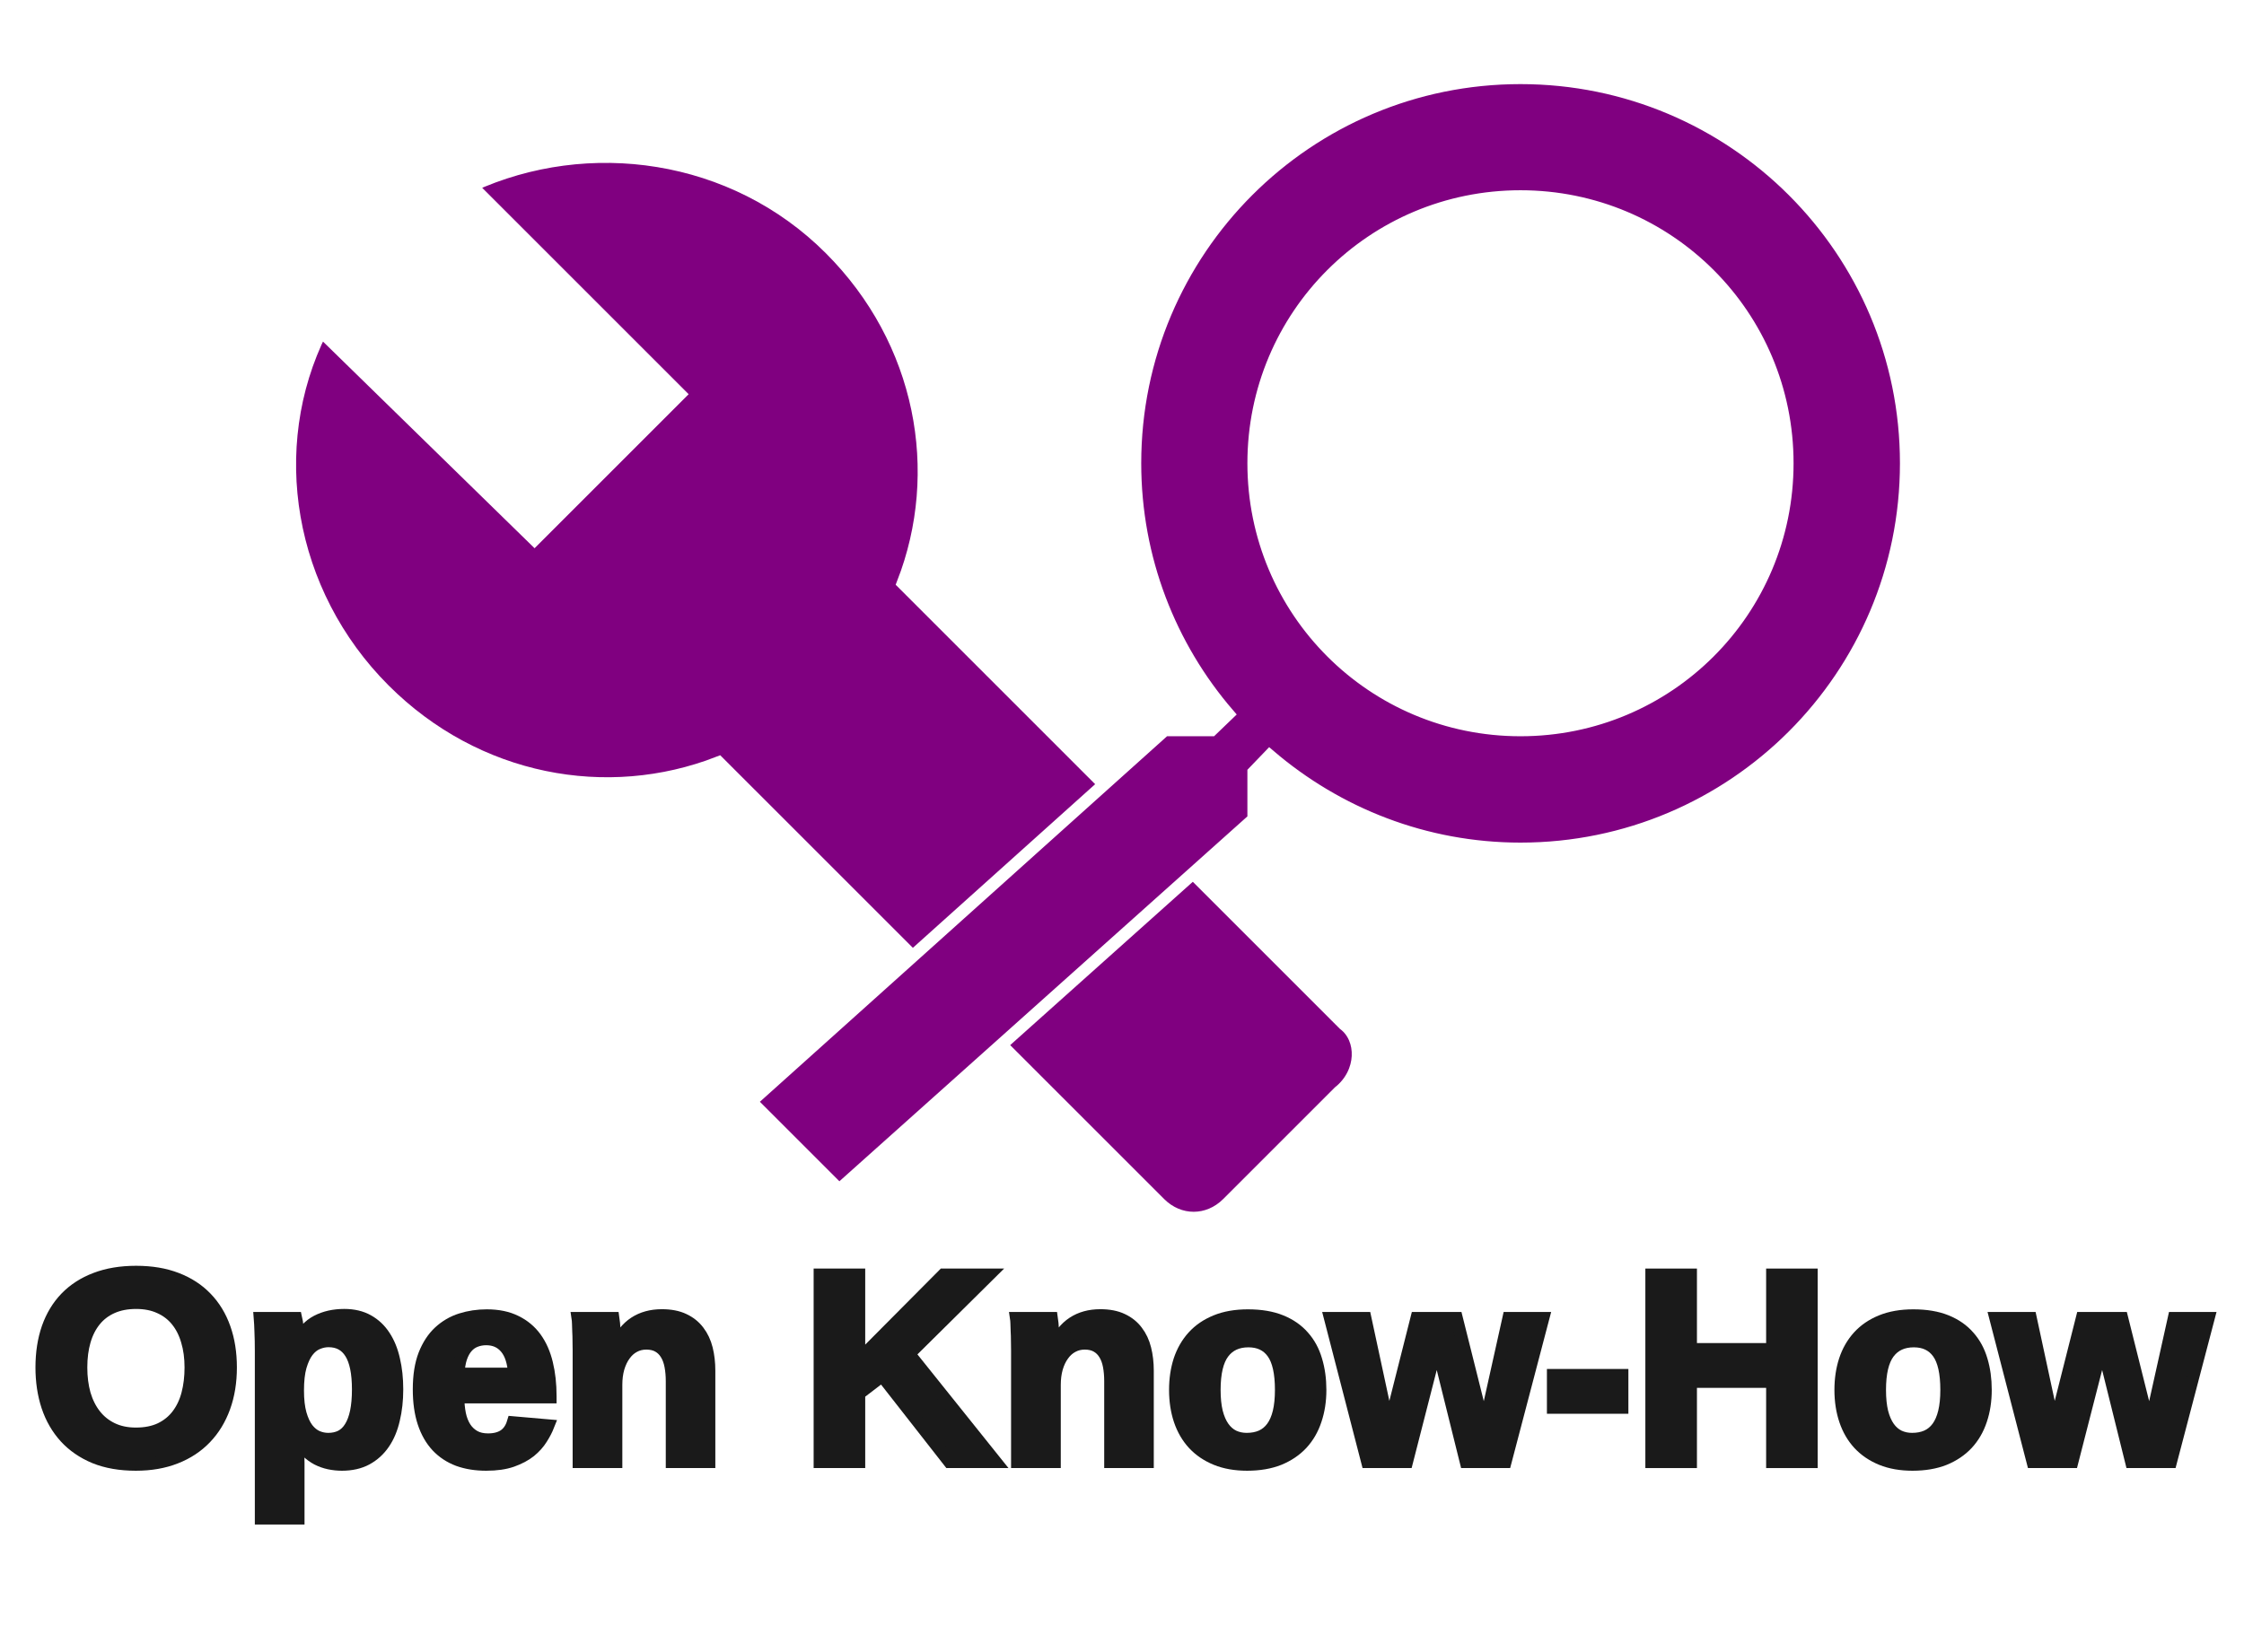
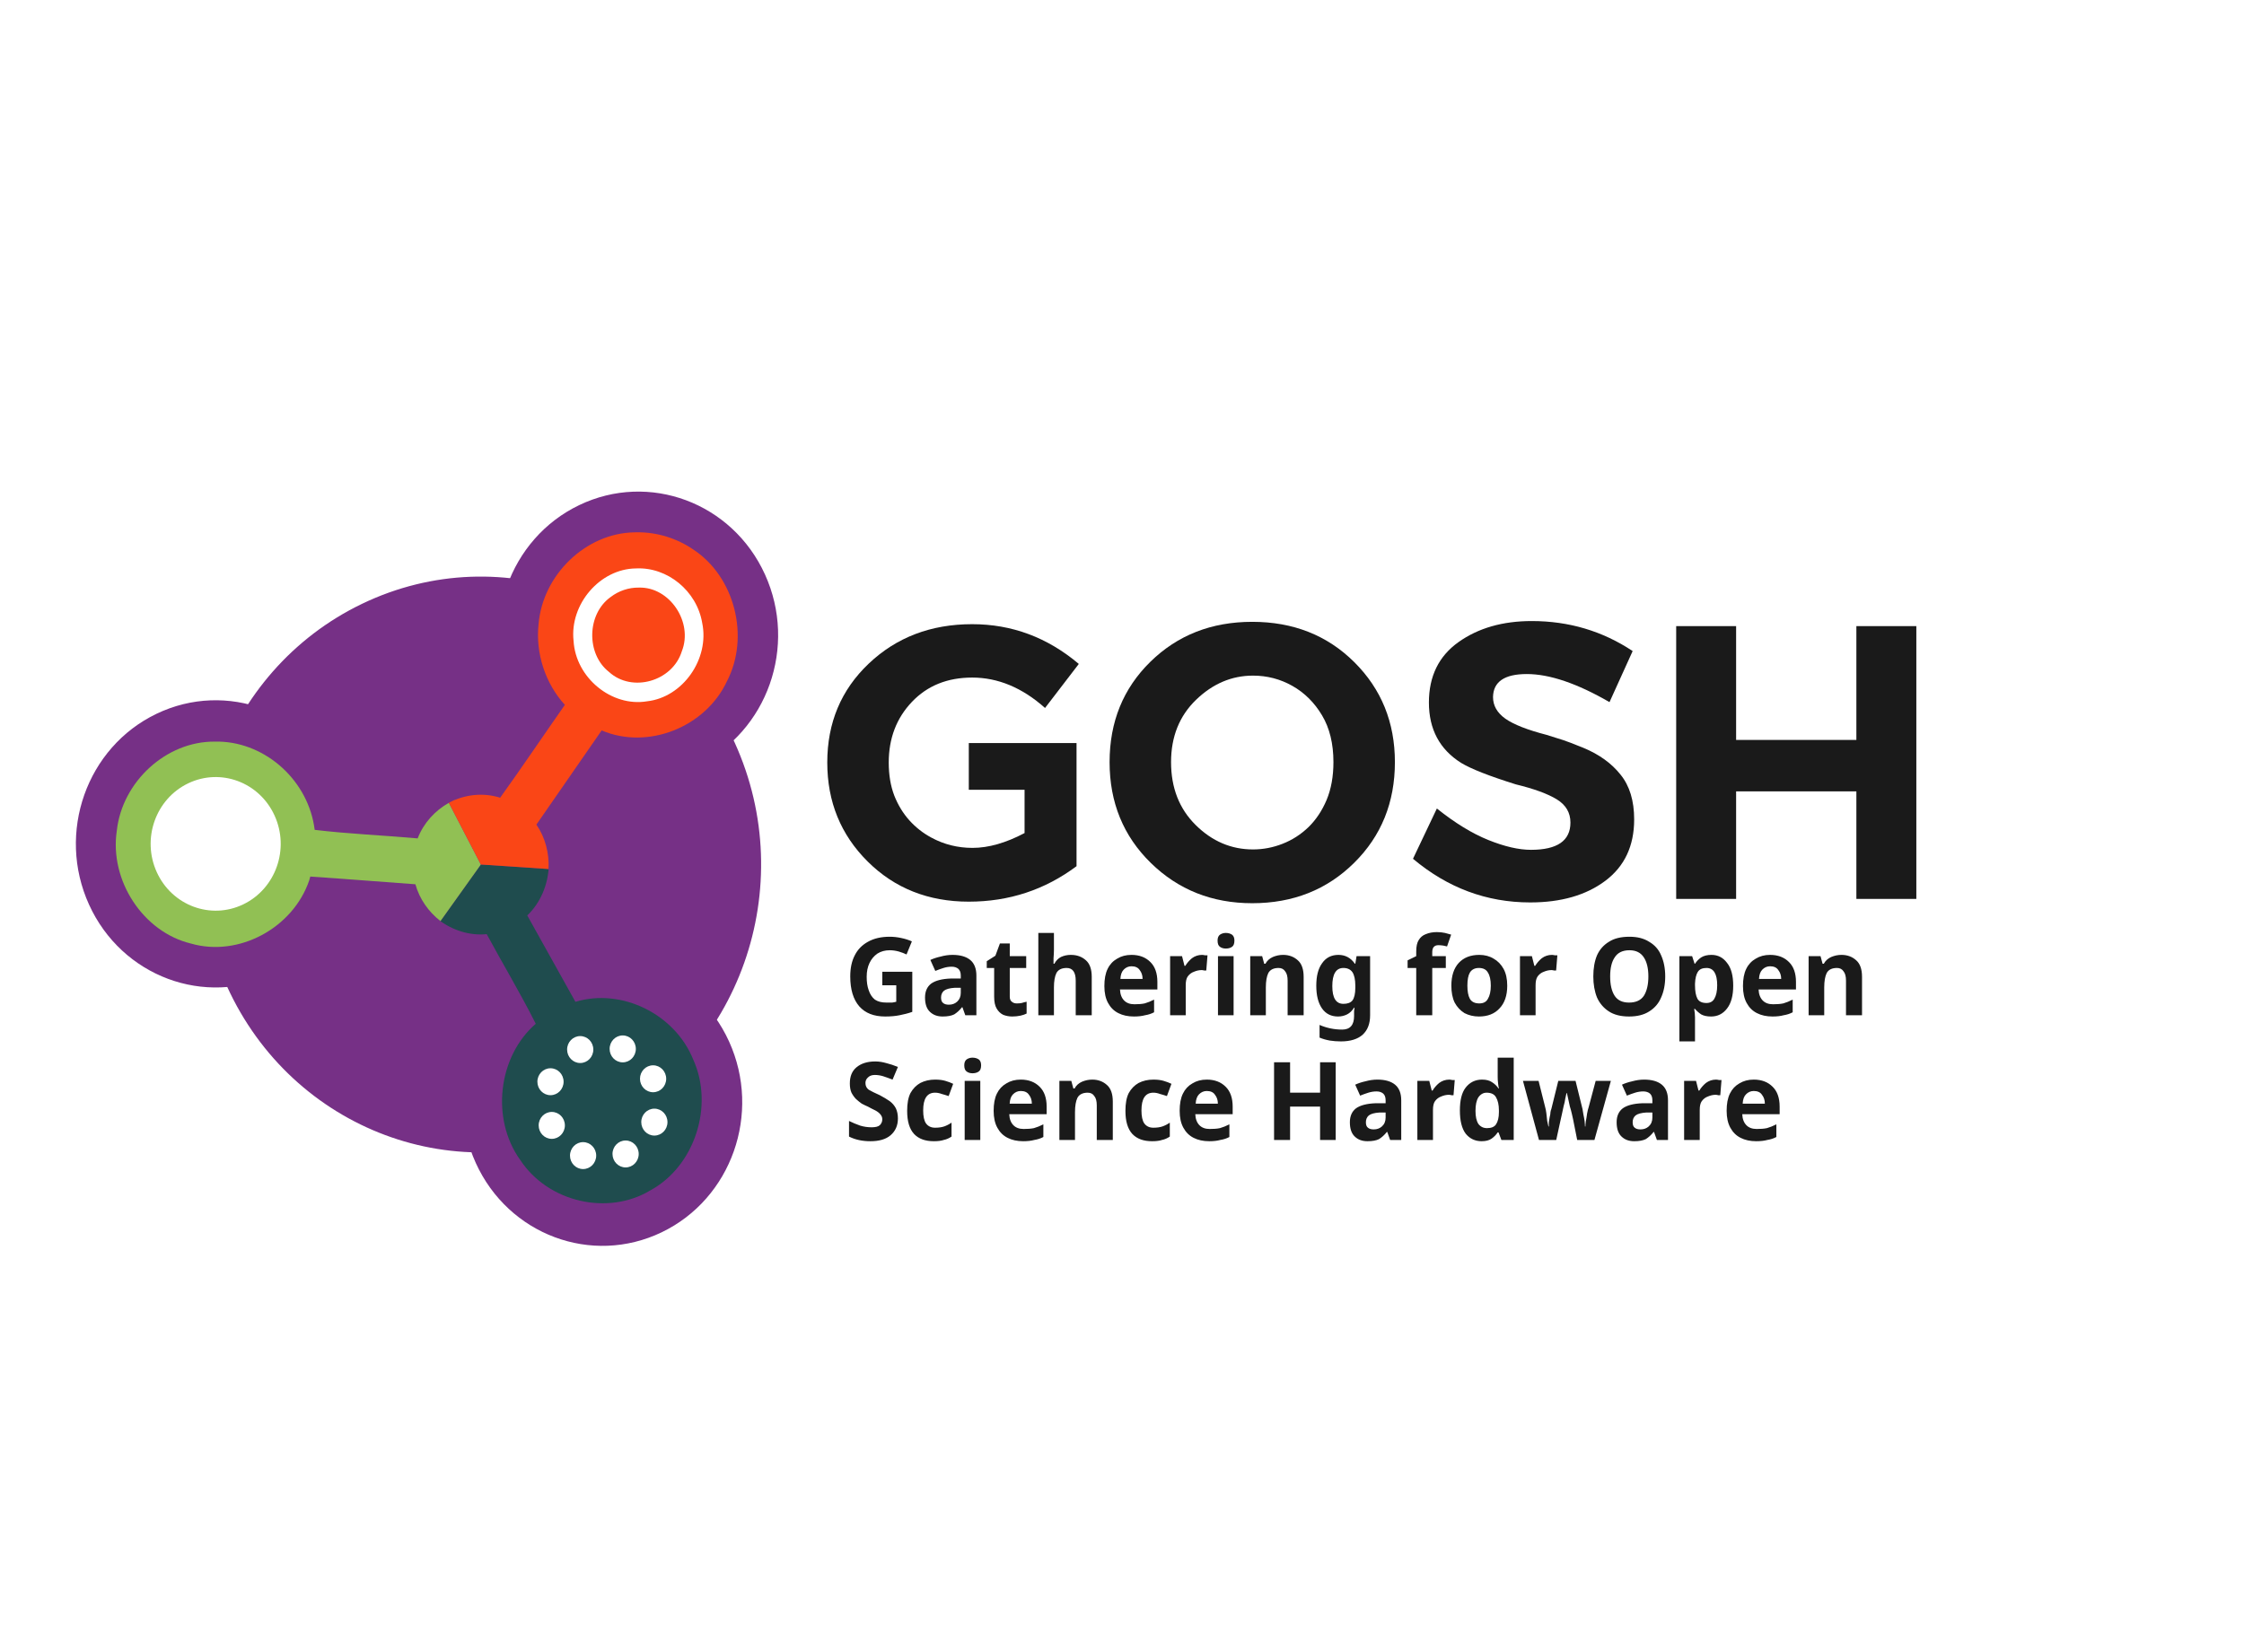
<svg xmlns="http://www.w3.org/2000/svg" width="84.186mm" height="61.994mm" viewBox="0 0 84.186 61.994" version="1.1" id="svg8">
  <defs id="defs2">
    </defs>
-   <g id="layer1" transform="translate(4.144407,-97.46179)">
+   <g id="layer1" transform="translate(4.144407,-97.46179)" style="display:inline">
    <rect style="opacity:1;fill:#ffffff;fill-opacity:1;stroke:none;stroke-width:0.853;stroke-linecap:square;stroke-linejoin:miter;stroke-miterlimit:4;stroke-dasharray:none;stroke-opacity:0" id="rect895" width="84.186" height="61.994" x="-4.144" y="97.462" />
-     <g id="g899" style="fill:#800080;stroke:#ffffff;stroke-width:0.058" transform="matrix(7.997671,0,0,7.997671,-10.63081,-1079.026)">
-       <g id="g903" transform="translate(0.03340869,-1.26953)" style="stroke:#ffffff;stroke-width:0.058">
-         <path id="path884" d="M 7.082,153.179 5.013,151.11 C 5.217,150.587 5.104,149.973 4.672,149.541 4.217,149.086 3.535,148.995 2.989,149.245 L 3.967,150.223 3.285,150.905 2.284,149.927 C 2.011,150.473 2.125,151.155 2.58,151.61 3.012,152.042 3.626,152.155 4.149,151.951 L 6.218,154.02 C 6.309,154.111 6.445,154.111 6.536,154.02 L 7.059,153.497 C 7.173,153.406 7.173,153.247 7.082,153.179 Z" style="fill:#800080;stroke:#ffffff;stroke-width:0.058" />
-         <path id="path873" d="M 6.658,152.217 V 151.997 L 6.733,151.919 C 7.051,152.191 7.462,152.356 7.91,152.356 8.909,152.356 9.719,151.546 9.719,150.547 9.719,149.548 8.909,148.739 7.91,148.739 6.911,148.739 6.102,149.548 6.102,150.547 6.102,150.995 6.266,151.407 6.539,151.724 L 6.461,151.799 H 6.241 L 4.3,153.542 4.714,153.956 Z M 6.658,150.547 C 6.658,149.854 7.217,149.295 7.91,149.295 8.603,149.295 9.162,149.854 9.162,150.547 9.162,151.24 8.603,151.799 7.91,151.799 7.217,151.799 6.658,151.24 6.658,150.547 Z" style="fill:#800080;stroke:#ffffff;stroke-width:0.058" />
+     <g id="g1544" transform="translate(0,0.4501847)">
+       <g transform="matrix(0.9450698,0,0,0.9710735,5.778709,40.21)" id="g2275">
+         <g id="text12-6-2" style="font-style:normal;font-variant:normal;font-weight:600;font-stretch:normal;font-size:15.061px;line-height:1.15;font-family:'Argentum Sans';-inkscape-font-specification:'Argentum Sans Semi-Bold';letter-spacing:0px;fill:#1a1a1a;fill-opacity:1;stroke-width:0.265" aria-label="GOSH ">
+           <path id="path847" style="font-style:normal;font-variant:normal;font-weight:600;font-stretch:normal;font-family:'Argentum Sans';-inkscape-font-specification:'Argentum Sans Semi-Bold';fill:#1a1a1a;fill-opacity:1;stroke-width:0.265" d="M 27.958,93.338 Q 25.548,93.338 23.944,91.787 22.34,90.235 22.34,87.961 22.34,85.657 23.989,84.136 25.638,82.615 28.093,82.615 30.458,82.615 32.325,84.151 L 30.985,85.853 Q 29.629,84.678 28.093,84.678 26.617,84.678 25.699,85.619 24.78,86.561 24.78,87.961 24.78,88.677 24.998,89.234 25.224,89.791 25.601,90.198 25.977,90.604 26.467,90.86 27.22,91.26 28.108,91.26 29.057,91.26 30.172,90.687 V 89.015 H 27.958 V 87.208 H 32.235 V 91.967 Q 30.352,93.338 27.958,93.338 Z" />
+           <path id="path849" style="font-style:normal;font-variant:normal;font-weight:600;font-stretch:normal;font-family:'Argentum Sans';-inkscape-font-specification:'Argentum Sans Semi-Bold';fill:#1a1a1a;fill-opacity:1;stroke-width:0.265" d="M 39.21,93.398 Q 36.816,93.398 35.181,91.839 33.547,90.281 33.547,87.946 33.547,85.612 35.166,84.068 36.785,82.524 39.21,82.524 41.65,82.524 43.262,84.083 44.873,85.642 44.873,87.946 44.873,90.281 43.254,91.839 41.635,93.398 39.21,93.398 Z M 39.24,91.32 Q 39.843,91.32 40.415,91.101 40.987,90.883 41.439,90.461 41.891,90.032 42.162,89.407 42.433,88.774 42.433,87.946 42.433,86.877 41.981,86.139 41.53,85.401 40.807,85.002 40.084,84.603 39.24,84.603 37.975,84.603 36.981,85.536 35.987,86.47 35.987,87.946 35.987,89.437 36.966,90.378 37.945,91.32 39.24,91.32 Z" />
+           <path id="path851" style="font-style:normal;font-variant:normal;font-weight:600;font-stretch:normal;font-family:'Argentum Sans';-inkscape-font-specification:'Argentum Sans Semi-Bold';fill:#1a1a1a;fill-opacity:1;stroke-width:0.265" d="M 50.244,93.368 Q 47.654,93.368 45.591,91.681 L 46.539,89.738 Q 47.624,90.582 48.588,90.958 49.552,91.335 50.275,91.335 51.841,91.335 51.841,90.281 51.841,89.708 51.299,89.384 50.756,89.061 49.672,88.805 48.091,88.323 47.503,87.976 46.223,87.193 46.223,85.642 46.223,84.121 47.398,83.307 48.573,82.494 50.305,82.494 52.519,82.494 54.311,83.654 L 53.392,85.627 Q 51.464,84.542 50.109,84.542 48.783,84.542 48.768,85.431 48.768,85.928 49.258,86.267 49.755,86.606 50.892,86.892 L 51.555,87.095 Q 51.773,87.163 52.36,87.396 53.294,87.773 53.829,88.428 54.371,89.076 54.371,90.16 54.371,91.696 53.226,92.532 52.082,93.368 50.244,93.368 Z" />
+           <path id="path853" style="font-style:normal;font-variant:normal;font-weight:600;font-stretch:normal;font-family:'Argentum Sans';-inkscape-font-specification:'Argentum Sans Semi-Bold';fill:#1a1a1a;fill-opacity:1;stroke-width:0.265" d="M 65.572,93.232 H 63.192 V 89.076 H 58.418 V 93.232 H 56.039 V 82.69 H 58.418 V 87.088 H 63.192 V 82.69 H 65.572 Z" />
+         </g>
      </g>
-     </g>
-     <g aria-label="Open Know-How" style="font-size:10.208px;line-height:100%;font-family:sans-serif;letter-spacing:0px;word-spacing:0px;fill:#1a1a1a;stroke:#1a1a1a;stroke-width:0.464;stroke-linecap:butt;stroke-linejoin:miter;stroke-opacity:1" id="text1027">
-       <path d="M 4.511,148.778 Q 4.511,149.601 4.267,150.274 4.023,150.947 3.564,151.425 3.106,151.904 2.443,152.163 1.785,152.422 0.952,152.422 0.07,152.422 -0.593,152.153 -1.251,151.879 -1.694,151.395 -2.138,150.907 -2.362,150.239 -2.582,149.571 -2.582,148.778 -2.582,147.956 -2.352,147.293 -2.118,146.63 -1.67,146.166 -1.216,145.698 -0.558,145.449 0.105,145.195 0.962,145.195 1.82,145.195 2.478,145.449 3.14,145.703 3.589,146.171 4.043,146.64 4.277,147.303 4.511,147.961 4.511,148.778 Z M 3.011,148.778 Q 3.011,148.225 2.876,147.781 2.747,147.333 2.487,147.014 2.228,146.695 1.844,146.525 1.466,146.351 0.962,146.351 0.449,146.351 0.06,146.525 -0.324,146.695 -0.583,147.014 -0.842,147.333 -0.972,147.781 -1.101,148.225 -1.101,148.778 -1.101,149.327 -0.972,149.785 -0.837,150.239 -0.578,150.568 -0.319,150.897 0.065,151.081 0.449,151.266 0.952,151.266 1.491,151.266 1.879,151.081 2.268,150.892 2.517,150.563 2.772,150.229 2.891,149.775 3.011,149.317 3.011,148.778 Z" style="font-style:normal;font-variant:normal;font-weight:bold;font-stretch:normal;font-family:'Liberation Sans';-inkscape-font-specification:'Liberation Sans Bold';fill:#1a1a1a;stroke:#1a1a1a;stroke-width:0.464" id="path1385" />
-       <path d="M 10.752,149.601 Q 10.752,150.214 10.627,150.732 10.508,151.251 10.253,151.624 9.999,151.998 9.605,152.213 9.217,152.422 8.683,152.422 8.444,152.422 8.205,152.372 7.97,152.322 7.756,152.213 7.542,152.098 7.357,151.919 7.178,151.734 7.048,151.465 H 7.018 Q 7.023,151.49 7.028,151.59 7.033,151.689 7.038,151.824 7.043,151.953 7.043,152.103 7.048,152.248 7.048,152.372 V 154.441 H 5.648 V 148.17 Q 5.648,147.757 5.633,147.433 5.623,147.109 5.608,146.929 H 6.969 Q 6.979,146.964 6.988,147.064 7.003,147.163 7.008,147.293 7.018,147.423 7.023,147.562 7.028,147.702 7.028,147.806 H 7.048 Q 7.302,147.273 7.746,147.044 8.19,146.814 8.773,146.814 9.286,146.814 9.66,147.024 10.034,147.233 10.273,147.602 10.517,147.971 10.632,148.484 10.752,148.993 10.752,149.601 Z M 9.291,149.601 Q 9.291,148.679 9.012,148.235 8.733,147.786 8.18,147.786 7.97,147.786 7.761,147.876 7.557,147.961 7.392,148.175 7.233,148.385 7.128,148.743 7.028,149.097 7.028,149.641 7.028,150.169 7.128,150.523 7.228,150.872 7.387,151.081 7.552,151.291 7.756,151.38 7.96,151.465 8.17,151.465 8.439,151.465 8.648,151.36 8.858,151.251 8.997,151.026 9.142,150.797 9.217,150.443 9.291,150.089 9.291,149.601 Z" style="font-style:normal;font-variant:normal;font-weight:bold;font-stretch:normal;font-family:'Liberation Sans';-inkscape-font-specification:'Liberation Sans Bold';fill:#1a1a1a;stroke:#1a1a1a;stroke-width:0.464" id="path1387" />
-       <path d="M 14.096,152.422 Q 13.513,152.422 13.045,152.253 12.581,152.078 12.252,151.729 11.923,151.375 11.749,150.847 11.574,150.314 11.574,149.601 11.574,148.828 11.779,148.3 11.988,147.771 12.337,147.447 12.691,147.119 13.149,146.974 13.608,146.829 14.116,146.829 14.754,146.829 15.203,147.054 15.656,147.273 15.946,147.672 16.235,148.071 16.369,148.629 16.504,149.182 16.504,149.855 V 149.895 H 13.045 Q 13.045,150.234 13.104,150.528 13.164,150.817 13.299,151.031 13.433,151.241 13.648,151.365 13.862,151.485 14.166,151.485 14.535,151.485 14.769,151.33 15.004,151.171 15.103,150.842 L 16.424,150.957 Q 16.334,151.186 16.17,151.445 16.01,151.704 15.741,151.924 15.472,152.138 15.068,152.282 14.67,152.422 14.096,152.422 Z M 14.096,147.712 Q 13.882,147.712 13.693,147.786 13.508,147.856 13.369,148.016 13.234,148.17 13.149,148.419 13.065,148.669 13.055,149.018 H 15.148 Q 15.108,148.365 14.834,148.041 14.56,147.712 14.096,147.712 Z" style="font-style:normal;font-variant:normal;font-weight:bold;font-stretch:normal;font-family:'Liberation Sans';-inkscape-font-specification:'Liberation Sans Bold';fill:#1a1a1a;stroke:#1a1a1a;stroke-width:0.464" id="path1389" />
-       <path d="M 21.065,152.322 V 149.297 Q 21.065,148.983 21.015,148.724 20.965,148.459 20.85,148.275 20.736,148.085 20.551,147.981 20.367,147.876 20.103,147.876 19.848,147.876 19.639,147.991 19.435,148.1 19.285,148.31 19.136,148.514 19.051,148.803 18.971,149.087 18.971,149.431 V 152.322 H 17.571 V 148.135 Q 17.571,147.961 17.566,147.776 17.566,147.592 17.556,147.428 17.551,147.258 17.546,147.128 17.541,146.994 17.531,146.929 H 18.866 Q 18.876,146.989 18.886,147.123 18.896,147.253 18.906,147.413 18.916,147.572 18.921,147.732 18.931,147.891 18.931,148.001 H 18.951 Q 19.235,147.383 19.664,147.104 20.093,146.824 20.686,146.824 21.174,146.824 21.508,146.984 21.847,147.143 22.057,147.423 22.271,147.702 22.366,148.081 22.46,148.459 22.46,148.898 V 152.322 Z" style="font-style:normal;font-variant:normal;font-weight:bold;font-stretch:normal;font-family:'Liberation Sans';-inkscape-font-specification:'Liberation Sans Bold';fill:#1a1a1a;stroke:#1a1a1a;stroke-width:0.464" id="path1391" />
-       <path d="M 31.472,152.322 28.95,149.097 28.083,149.76 V 152.322 H 26.612 V 145.299 H 28.083 V 148.484 L 31.248,145.299 H 32.963 L 29.962,148.27 33.207,152.322 Z" style="font-style:normal;font-variant:normal;font-weight:bold;font-stretch:normal;font-family:'Liberation Sans';-inkscape-font-specification:'Liberation Sans Bold';fill:#1a1a1a;stroke:#1a1a1a;stroke-width:0.464" id="path1393" />
-       <path d="M 37.513,152.322 V 149.297 Q 37.513,148.983 37.464,148.724 37.414,148.459 37.299,148.275 37.184,148.085 37,147.981 36.816,147.876 36.551,147.876 36.297,147.876 36.088,147.991 35.883,148.1 35.734,148.31 35.584,148.514 35.5,148.803 35.42,149.087 35.42,149.431 V 152.322 H 34.019 V 148.135 Q 34.019,147.961 34.014,147.776 34.014,147.592 34.004,147.428 33.999,147.258 33.994,147.128 33.989,146.994 33.979,146.929 H 35.315 Q 35.325,146.989 35.335,147.123 35.345,147.253 35.355,147.413 35.365,147.572 35.37,147.732 35.38,147.891 35.38,148.001 H 35.4 Q 35.684,147.383 36.113,147.104 36.541,146.824 37.135,146.824 37.623,146.824 37.957,146.984 38.296,147.143 38.505,147.423 38.72,147.702 38.814,148.081 38.909,148.459 38.909,148.898 V 152.322 Z" style="font-style:normal;font-variant:normal;font-weight:bold;font-stretch:normal;font-family:'Liberation Sans';-inkscape-font-specification:'Liberation Sans Bold';fill:#1a1a1a;stroke:#1a1a1a;stroke-width:0.464" id="path1395" />
-       <path d="M 45.384,149.621 Q 45.384,150.239 45.209,150.752 45.04,151.266 44.696,151.639 44.352,152.008 43.839,152.218 43.325,152.422 42.642,152.422 41.984,152.422 41.481,152.218 40.978,152.013 40.634,151.644 40.295,151.276 40.12,150.762 39.946,150.244 39.946,149.621 39.946,149.018 40.11,148.509 40.28,147.996 40.619,147.622 40.958,147.248 41.471,147.039 41.984,146.829 42.672,146.829 43.4,146.829 43.913,147.039 44.427,147.248 44.751,147.622 45.08,147.991 45.229,148.504 45.384,149.013 45.384,149.621 Z M 43.918,149.621 Q 43.918,148.659 43.604,148.225 43.29,147.791 42.692,147.791 42.074,147.791 41.745,148.23 41.416,148.669 41.416,149.621 41.416,150.104 41.501,150.453 41.591,150.802 41.75,151.026 41.91,151.251 42.134,151.36 42.358,151.465 42.627,151.465 42.937,151.465 43.176,151.36 43.42,151.251 43.584,151.026 43.749,150.802 43.834,150.453 43.918,150.104 43.918,149.621 Z" style="font-style:normal;font-variant:normal;font-weight:bold;font-stretch:normal;font-family:'Liberation Sans';-inkscape-font-specification:'Liberation Sans Bold';fill:#1a1a1a;stroke:#1a1a1a;stroke-width:0.464" id="path1397" />
-       <path d="M 47.961,151.051 49.003,146.929 H 50.503 L 51.535,151.051 52.452,146.929 H 53.748 L 52.332,152.322 H 50.852 L 49.76,147.926 48.634,152.322 H 47.153 L 45.758,146.929 H 47.074 Z" style="font-style:normal;font-variant:normal;font-weight:bold;font-stretch:normal;font-family:'Liberation Sans';-inkscape-font-specification:'Liberation Sans Bold';fill:#1a1a1a;stroke:#1a1a1a;stroke-width:0.464" id="path1399" />
-       <path d="M 54.122,150.284 V 149.067 H 56.714 V 150.284 Z" style="font-style:normal;font-variant:normal;font-weight:bold;font-stretch:normal;font-family:'Liberation Sans';-inkscape-font-specification:'Liberation Sans Bold';fill:#1a1a1a;stroke:#1a1a1a;stroke-width:0.464" id="path1401" />
-       <path d="M 62.346,152.322 V 149.312 H 59.286 V 152.322 H 57.815 V 145.299 H 59.286 V 148.095 H 62.346 V 145.299 H 63.816 V 152.322 Z" style="font-style:normal;font-variant:normal;font-weight:bold;font-stretch:normal;font-family:'Liberation Sans';-inkscape-font-specification:'Liberation Sans Bold';fill:#1a1a1a;stroke:#1a1a1a;stroke-width:0.464" id="path1403" />
-       <path d="M 70.346,149.621 Q 70.346,150.239 70.172,150.752 70.002,151.266 69.658,151.639 69.314,152.008 68.801,152.218 68.288,152.422 67.605,152.422 66.947,152.422 66.443,152.218 65.94,152.013 65.596,151.644 65.257,151.276 65.083,150.762 64.908,150.244 64.908,149.621 64.908,149.018 65.073,148.509 65.242,147.996 65.581,147.622 65.92,147.248 66.433,147.039 66.947,146.829 67.635,146.829 68.362,146.829 68.876,147.039 69.389,147.248 69.713,147.622 70.042,147.991 70.192,148.504 70.346,149.013 70.346,149.621 Z M 68.881,149.621 Q 68.881,148.659 68.567,148.225 68.253,147.791 67.655,147.791 67.036,147.791 66.707,148.23 66.379,148.669 66.379,149.621 66.379,150.104 66.463,150.453 66.553,150.802 66.712,151.026 66.872,151.251 67.096,151.36 67.321,151.465 67.59,151.465 67.899,151.465 68.138,151.36 68.382,151.251 68.547,151.026 68.711,150.802 68.796,150.453 68.881,150.104 68.881,149.621 Z" style="font-style:normal;font-variant:normal;font-weight:bold;font-stretch:normal;font-family:'Liberation Sans';-inkscape-font-specification:'Liberation Sans Bold';fill:#1a1a1a;stroke:#1a1a1a;stroke-width:0.464" id="path1405" />
-       <path d="M 72.923,151.051 73.965,146.929 H 75.465 L 76.497,151.051 77.414,146.929 H 78.71 L 77.295,152.322 H 75.814 L 74.723,147.926 73.596,152.322 H 72.116 L 70.72,146.929 H 72.036 Z" style="font-style:normal;font-variant:normal;font-weight:bold;font-stretch:normal;font-family:'Liberation Sans';-inkscape-font-specification:'Liberation Sans Bold';fill:#1a1a1a;stroke:#1a1a1a;stroke-width:0.464" id="path1407" />
+       <g style="stroke-width:5.444" transform="matrix(0.07934171,0,0,0.08152482,-7.18997,107.7892)" id="g146-0">
+         <g transform="matrix(4.309413,0,0,4.309413,-1846.956,-681.3807)" id="g4967-5" style="color:#000000;clip-rule:nonzero;display:inline;overflow:visible;visibility:visible;opacity:1;isolation:auto;mix-blend-mode:normal;color-interpolation:sRGB;color-interpolation-filters:linearRGB;solid-color:#000000;solid-opacity:1;fill:#763086;fill-opacity:1;fill-rule:nonzero;stroke-width:5.444;stroke-linecap:butt;stroke-linejoin:miter;stroke-miterlimit:4;stroke-dasharray:none;stroke-dashoffset:0;stroke-opacity:1;color-rendering:auto;image-rendering:auto;shape-rendering:auto;text-rendering:auto;enable-background:accumulate">
+           <path d="M 518.11,206.768 C 525.297,222.154 518.651,240.454 503.268,247.639 487.883,254.827 469.584,248.179 462.397,232.792 455.21,217.41 461.855,199.111 477.241,191.924 492.625,184.736 510.923,191.383 518.11,206.768 Z" id="path4969-7" style="color:#000000;clip-rule:nonzero;display:inline;overflow:visible;visibility:visible;isolation:auto;mix-blend-mode:normal;color-interpolation:sRGB;color-interpolation-filters:linearRGB;solid-color:#000000;solid-opacity:1;fill:#763086;fill-opacity:1;fill-rule:nonzero;stroke-width:5.444;stroke-linecap:butt;stroke-linejoin:miter;stroke-miterlimit:4;stroke-dasharray:none;stroke-dashoffset:0;stroke-opacity:1;color-rendering:auto;image-rendering:auto;shape-rendering:auto;text-rendering:auto;enable-background:accumulate" />
+         </g>
+         <g transform="matrix(2.149442,0,0,2.149442,-730.5311,-97.22835)" id="g4195-3" style="color:#000000;clip-rule:nonzero;display:inline;overflow:visible;visibility:visible;opacity:1;isolation:auto;mix-blend-mode:normal;color-interpolation:sRGB;color-interpolation-filters:linearRGB;solid-color:#000000;solid-opacity:1;fill:#763086;fill-opacity:1;fill-rule:nonzero;stroke-width:17.876;stroke-linecap:butt;stroke-linejoin:miter;stroke-miterlimit:4;stroke-dasharray:none;stroke-dashoffset:0;stroke-opacity:1;color-rendering:auto;image-rendering:auto;shape-rendering:auto;text-rendering:auto;enable-background:accumulate">
+           <path d="M 518.11,206.768 C 525.297,222.154 518.651,240.454 503.268,247.639 487.883,254.827 469.584,248.179 462.397,232.792 455.21,217.41 461.855,199.111 477.241,191.924 492.625,184.736 510.923,191.383 518.11,206.768 Z" id="path4197-2" style="color:#000000;clip-rule:nonzero;display:inline;overflow:visible;visibility:visible;isolation:auto;mix-blend-mode:normal;color-interpolation:sRGB;color-interpolation-filters:linearRGB;solid-color:#000000;solid-opacity:1;fill:#763086;fill-opacity:1;fill-rule:nonzero;stroke-width:17.876;stroke-linecap:butt;stroke-linejoin:miter;stroke-miterlimit:4;stroke-dasharray:none;stroke-dashoffset:0;stroke-opacity:1;color-rendering:auto;image-rendering:auto;shape-rendering:auto;text-rendering:auto;enable-background:accumulate" />
+         </g>
+         <path style="fill:#1f4c4e;stroke-width:5.444" d="M 265.747,265.749 246.655,291.776 C 246.414,291.594 246.179,291.405 245.942,291.217 245.929,291.237 245.916,291.257 245.903,291.276 252.353,296.048 260.496,298.586 268.523,297.8 276.127,311.531 284.722,325.434 291.712,339.059 273.83,354.158 270.436,382.925 284.372,401.747 297.481,421.165 325.8,427.598 345.991,415.686 366.792,404.66 376.114,376.944 366.198,355.589 357.532,334.535 332.285,322.502 310.468,328.952 302.878,315.699 295.288,302.447 287.698,289.194 293.921,283.419 297.477,275.103 297.866,266.665 297.845,266.663 297.824,266.661 297.804,266.659 297.794,267.045 297.787,267.431 297.767,267.817 L 265.748,265.749 Z" id="path4971-7" />
+         <path style="fill:none;stroke:#8cbd4f;stroke-width:92.532;stroke-miterlimit:10" id="path5013-2" d="M 139.617,255.007" stroke-miterlimit="10" />
+         <g transform="matrix(2.149442,0,0,2.149442,-913.4057,-216.1652)" id="g4187-1" style="color:#000000;clip-rule:nonzero;display:inline;overflow:visible;visibility:visible;opacity:1;isolation:auto;mix-blend-mode:normal;color-interpolation:sRGB;color-interpolation-filters:linearRGB;solid-color:#000000;solid-opacity:1;fill:#763086;fill-opacity:1;fill-rule:nonzero;stroke-width:17.876;stroke-linecap:butt;stroke-linejoin:miter;stroke-miterlimit:4;stroke-dasharray:none;stroke-dashoffset:0;stroke-opacity:1;color-rendering:auto;image-rendering:auto;shape-rendering:auto;text-rendering:auto;enable-background:accumulate">
+           <path d="M 518.11,206.768 C 525.297,222.154 518.651,240.454 503.268,247.639 487.883,254.827 469.584,248.179 462.397,232.792 455.21,217.41 461.855,199.111 477.241,191.924 492.625,184.736 510.923,191.383 518.11,206.768 Z" id="path4189-3" style="color:#000000;clip-rule:nonzero;display:inline;overflow:visible;visibility:visible;isolation:auto;mix-blend-mode:normal;color-interpolation:sRGB;color-interpolation-filters:linearRGB;solid-color:#000000;solid-opacity:1;fill:#763086;fill-opacity:1;fill-rule:nonzero;stroke-width:17.876;stroke-linecap:butt;stroke-linejoin:miter;stroke-miterlimit:4;stroke-dasharray:none;stroke-dashoffset:0;stroke-opacity:1;color-rendering:auto;image-rendering:auto;shape-rendering:auto;text-rendering:auto;enable-background:accumulate" />
+         </g>
+         <path style="fill:#91c054;stroke-width:5.444" d="M 142.005,209.176 C 141.283,209.159 140.559,209.16 139.833,209.178 117.048,209.003 96.151,227.56 93.614,250.2 90.08,273.11 106.087,296.835 128.659,302.126 151.201,308.468 176.949,295.059 184.64,272.928 184.787,272.521 184.969,271.887 185.091,271.288 L 199.94,272.309 234.806,274.841 C 236.734,281.616 241.048,287.557 246.655,291.776 L 265.747,265.749 250.628,237.35 C 244.04,240.94 238.639,246.712 235.874,253.725 219.726,252.326 202.908,251.633 187.177,249.794 184.367,227.418 164.385,209.712 142.005,209.176 Z M 253.37,236.008 C 252.59,236.346 251.827,236.72 251.075,237.116 251.834,236.732 252.605,236.375 253.392,236.053 253.382,236.038 253.378,236.024 253.37,236.008 Z" id="path5015-4" />
+         <g style="stroke-width:5.444" id="g5017-9" transform="translate(-349.8876,36.46081)">
+           <path style="fill:#ffffff;stroke-width:5.444" id="path5019-4" d="M 518.11,206.768 C 525.297,222.154 518.651,240.454 503.268,247.639 487.883,254.827 469.584,248.179 462.397,232.792 455.21,217.41 461.855,199.111 477.241,191.924 492.625,184.736 510.923,191.383 518.11,206.768 Z" />
+         </g>
+         <g id="g4191-1" transform="matrix(2.149442,0,0,2.149442,-713.5532,-312.2132)" style="color:#000000;clip-rule:nonzero;display:inline;overflow:visible;visibility:visible;opacity:1;isolation:auto;mix-blend-mode:normal;color-interpolation:sRGB;color-interpolation-filters:linearRGB;solid-color:#000000;solid-opacity:1;fill:#763086;fill-opacity:1;fill-rule:nonzero;stroke-width:17.876;stroke-linecap:butt;stroke-linejoin:miter;stroke-miterlimit:4;stroke-dasharray:none;stroke-dashoffset:0;stroke-opacity:1;color-rendering:auto;image-rendering:auto;shape-rendering:auto;text-rendering:auto;enable-background:accumulate">
+           <path style="color:#000000;clip-rule:nonzero;display:inline;overflow:visible;visibility:visible;isolation:auto;mix-blend-mode:normal;color-interpolation:sRGB;color-interpolation-filters:linearRGB;solid-color:#000000;solid-opacity:1;fill:#763086;fill-opacity:1;fill-rule:nonzero;stroke-width:17.876;stroke-linecap:butt;stroke-linejoin:miter;stroke-miterlimit:4;stroke-dasharray:none;stroke-dashoffset:0;stroke-opacity:1;color-rendering:auto;image-rendering:auto;shape-rendering:auto;text-rendering:auto;enable-background:accumulate" id="path4193-9" d="M 518.11,206.768 C 525.297,222.154 518.651,240.454 503.268,247.639 487.883,254.827 469.584,248.179 462.397,232.792 455.21,217.41 461.855,199.111 477.241,191.924 492.625,184.736 510.923,191.383 518.11,206.768 Z" />
+         </g>
+         <path style="fill:#fa4616;stroke-width:5.444" d="M 340.073,112.813 C 339.458,112.812 338.843,112.823 338.228,112.846 315.445,113.245 295.006,132.322 293.052,155.026 291.524,168.465 296.221,182.413 305.478,192.258 295.263,206.454 285.183,221.045 274.886,234.995 266.896,232.529 258.007,233.459 250.624,237.341 L 265.747,265.749 297.767,267.817 C 298.135,260.612 296.223,253.278 292.011,247.383 302.298,232.93 312.586,218.476 322.874,204.022 344.652,213.098 371.99,202.596 382.149,181.325 393.041,160.852 385.749,133.181 366.181,120.737 358.501,115.613 349.302,112.832 340.073,112.813 Z" id="path5021-5" />
+         <path style="fill:#ffffff;stroke-width:5.444" d="M 339.082,129.457 C 322.085,129.613 307.668,145.946 309.595,162.825 310.597,179.785 327.617,193.36 344.37,190.61 361.259,188.768 373.989,171.103 370.408,154.503 367.859,139.805 353.979,128.722 339.082,129.457 Z M 340.449,138.28 C 355.013,137.841 366.265,154.181 360.772,167.619 356.366,181.444 337.231,186.796 326.335,177.091 315.454,168.775 315.859,150.398 327.156,142.592 330.962,139.761 335.703,138.207 340.449,138.28 Z" id="path5025-7" />
+         <g style="stroke-width:5.444" id="g5161-4" transform="matrix(1.006404,0,0,1.006404,-1823.199,-46.8239)">
+           <circle r="6.157" cy="409.932" cx="2108.378" id="path5145-1" style="color:#000000;clip-rule:nonzero;display:inline;overflow:visible;visibility:visible;opacity:1;isolation:auto;mix-blend-mode:normal;color-interpolation:sRGB;color-interpolation-filters:linearRGB;solid-color:#000000;solid-opacity:1;fill:#ffffff;fill-opacity:1;fill-rule:nonzero;stroke:none;stroke-width:5.444;stroke-linecap:butt;stroke-linejoin:miter;stroke-miterlimit:4;stroke-dasharray:none;stroke-dashoffset:0;stroke-opacity:1;color-rendering:auto;image-rendering:auto;shape-rendering:auto;text-rendering:auto;enable-background:accumulate" />
+           <circle style="color:#000000;clip-rule:nonzero;display:inline;overflow:visible;visibility:visible;opacity:1;isolation:auto;mix-blend-mode:normal;color-interpolation:sRGB;color-interpolation-filters:linearRGB;solid-color:#000000;solid-opacity:1;fill:#ffffff;fill-opacity:1;fill-rule:nonzero;stroke:none;stroke-width:5.444;stroke-linecap:butt;stroke-linejoin:miter;stroke-miterlimit:4;stroke-dasharray:none;stroke-dashoffset:0;stroke-opacity:1;color-rendering:auto;image-rendering:auto;shape-rendering:auto;text-rendering:auto;enable-background:accumulate" id="circle5147-2" cx="2108.979" cy="429.904" r="6.157" />
+           <circle r="6.157" cy="443.72" cx="2123.695" id="circle5149-2" style="color:#000000;clip-rule:nonzero;display:inline;overflow:visible;visibility:visible;opacity:1;isolation:auto;mix-blend-mode:normal;color-interpolation:sRGB;color-interpolation-filters:linearRGB;solid-color:#000000;solid-opacity:1;fill:#ffffff;fill-opacity:1;fill-rule:nonzero;stroke:none;stroke-width:5.444;stroke-linecap:butt;stroke-linejoin:miter;stroke-miterlimit:4;stroke-dasharray:none;stroke-dashoffset:0;stroke-opacity:1;color-rendering:auto;image-rendering:auto;shape-rendering:auto;text-rendering:auto;enable-background:accumulate" />
+           <circle style="color:#000000;clip-rule:nonzero;display:inline;overflow:visible;visibility:visible;opacity:1;isolation:auto;mix-blend-mode:normal;color-interpolation:sRGB;color-interpolation-filters:linearRGB;solid-color:#000000;solid-opacity:1;fill:#ffffff;fill-opacity:1;fill-rule:nonzero;stroke:none;stroke-width:5.444;stroke-linecap:butt;stroke-linejoin:miter;stroke-miterlimit:4;stroke-dasharray:none;stroke-dashoffset:0;stroke-opacity:1;color-rendering:auto;image-rendering:auto;shape-rendering:auto;text-rendering:auto;enable-background:accumulate" id="circle5151-1" cx="2143.668" cy="442.969" r="6.157" />
+           <circle r="6.157" cy="428.403" cx="2157.183" id="circle5153-6" style="color:#000000;clip-rule:nonzero;display:inline;overflow:visible;visibility:visible;opacity:1;isolation:auto;mix-blend-mode:normal;color-interpolation:sRGB;color-interpolation-filters:linearRGB;solid-color:#000000;solid-opacity:1;fill:#ffffff;fill-opacity:1;fill-rule:nonzero;stroke:none;stroke-width:5.444;stroke-linecap:butt;stroke-linejoin:miter;stroke-miterlimit:4;stroke-dasharray:none;stroke-dashoffset:0;stroke-opacity:1;color-rendering:auto;image-rendering:auto;shape-rendering:auto;text-rendering:auto;enable-background:accumulate" />
+           <circle style="color:#000000;clip-rule:nonzero;display:inline;overflow:visible;visibility:visible;opacity:1;isolation:auto;mix-blend-mode:normal;color-interpolation:sRGB;color-interpolation-filters:linearRGB;solid-color:#000000;solid-opacity:1;fill:#ffffff;fill-opacity:1;fill-rule:nonzero;stroke:none;stroke-width:5.444;stroke-linecap:butt;stroke-linejoin:miter;stroke-miterlimit:4;stroke-dasharray:none;stroke-dashoffset:0;stroke-opacity:1;color-rendering:auto;image-rendering:auto;shape-rendering:auto;text-rendering:auto;enable-background:accumulate" id="circle5155-2" cx="2156.582" cy="408.58" r="6.157" />
+           <circle r="6.157" cy="394.915" cx="2142.316" id="circle5157-0" style="color:#000000;clip-rule:nonzero;display:inline;overflow:visible;visibility:visible;opacity:1;isolation:auto;mix-blend-mode:normal;color-interpolation:sRGB;color-interpolation-filters:linearRGB;solid-color:#000000;solid-opacity:1;fill:#ffffff;fill-opacity:1;fill-rule:nonzero;stroke:none;stroke-width:5.444;stroke-linecap:butt;stroke-linejoin:miter;stroke-miterlimit:4;stroke-dasharray:none;stroke-dashoffset:0;stroke-opacity:1;color-rendering:auto;image-rendering:auto;shape-rendering:auto;text-rendering:auto;enable-background:accumulate" />
+           <circle style="color:#000000;clip-rule:nonzero;display:inline;overflow:visible;visibility:visible;opacity:1;isolation:auto;mix-blend-mode:normal;color-interpolation:sRGB;color-interpolation-filters:linearRGB;solid-color:#000000;solid-opacity:1;fill:#ffffff;fill-opacity:1;fill-rule:nonzero;stroke:none;stroke-width:5.444;stroke-linecap:butt;stroke-linejoin:miter;stroke-miterlimit:4;stroke-dasharray:none;stroke-dashoffset:0;stroke-opacity:1;color-rendering:auto;image-rendering:auto;shape-rendering:auto;text-rendering:auto;enable-background:accumulate" id="circle5159-2" cx="2122.343" cy="395.215" r="6.157" />
+         </g>
+       </g>
+       <text transform="scale(0.9865199,1.013664)" xml:space="preserve" style="font-style:normal;font-variant:normal;font-weight:600;font-stretch:normal;font-size:4.015px;line-height:1.15;font-family:'Argentum Sans';-inkscape-font-specification:'Argentum Sans Semi-Bold';letter-spacing:0px;fill:#1a1a1a;stroke-width:0.206" x="27.897" y="133.289" id="text12-6">
+         <tspan x="27.897" y="133.289" style="font-style:normal;font-variant:normal;font-weight:600;font-stretch:normal;font-family:'Argentum Sans';-inkscape-font-specification:'Argentum Sans Semi-Bold';text-align:start;text-anchor:start;fill:#1a1a1a;fill-opacity:1;stroke-width:0.206" id="tspan28-4">Gathering for Open</tspan>
+         <tspan x="27.897" y="137.906" style="font-style:normal;font-variant:normal;font-weight:600;font-stretch:normal;font-family:'Argentum Sans';-inkscape-font-specification:'Argentum Sans Semi-Bold';text-align:start;text-anchor:start;fill:#1a1a1a;fill-opacity:1;stroke-width:0.206" id="tspan34-7">Science Hardware</tspan>
+       </text>
    </g>
  </g>
</svg>
